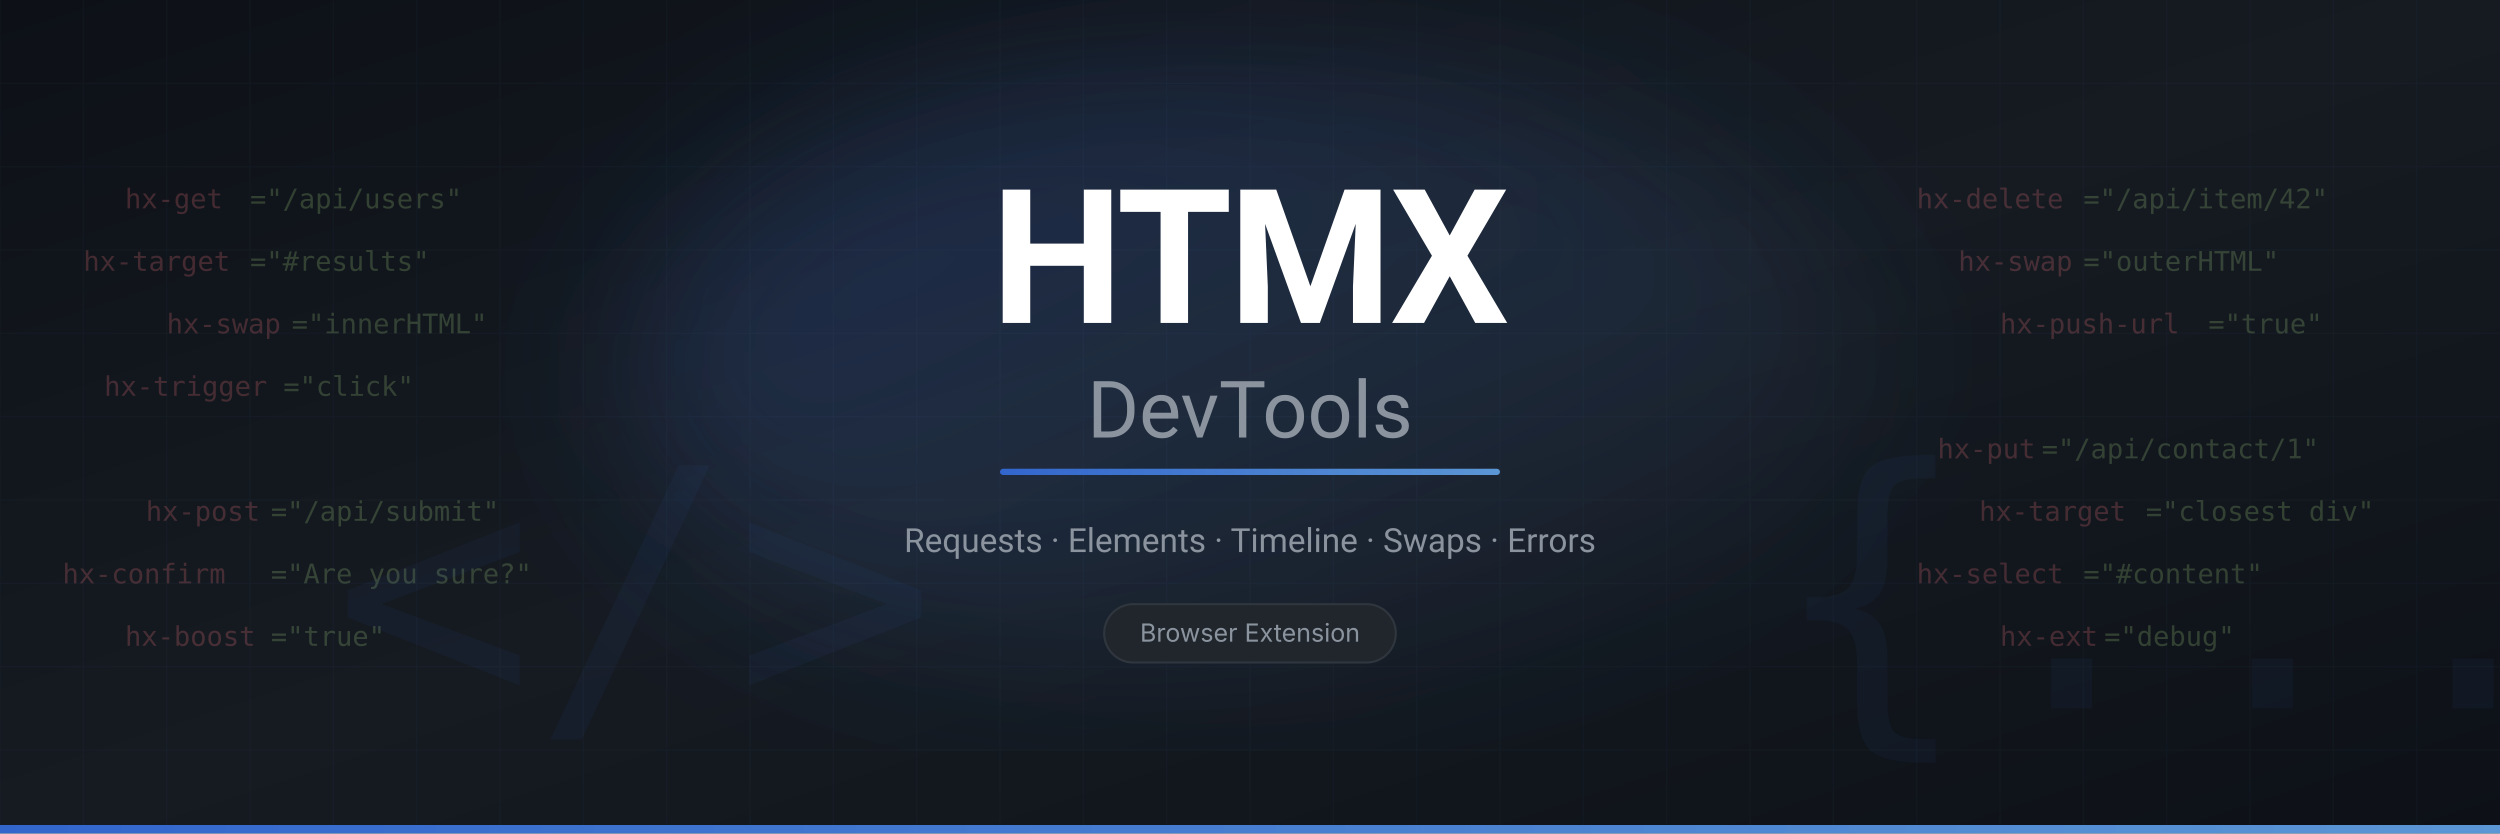
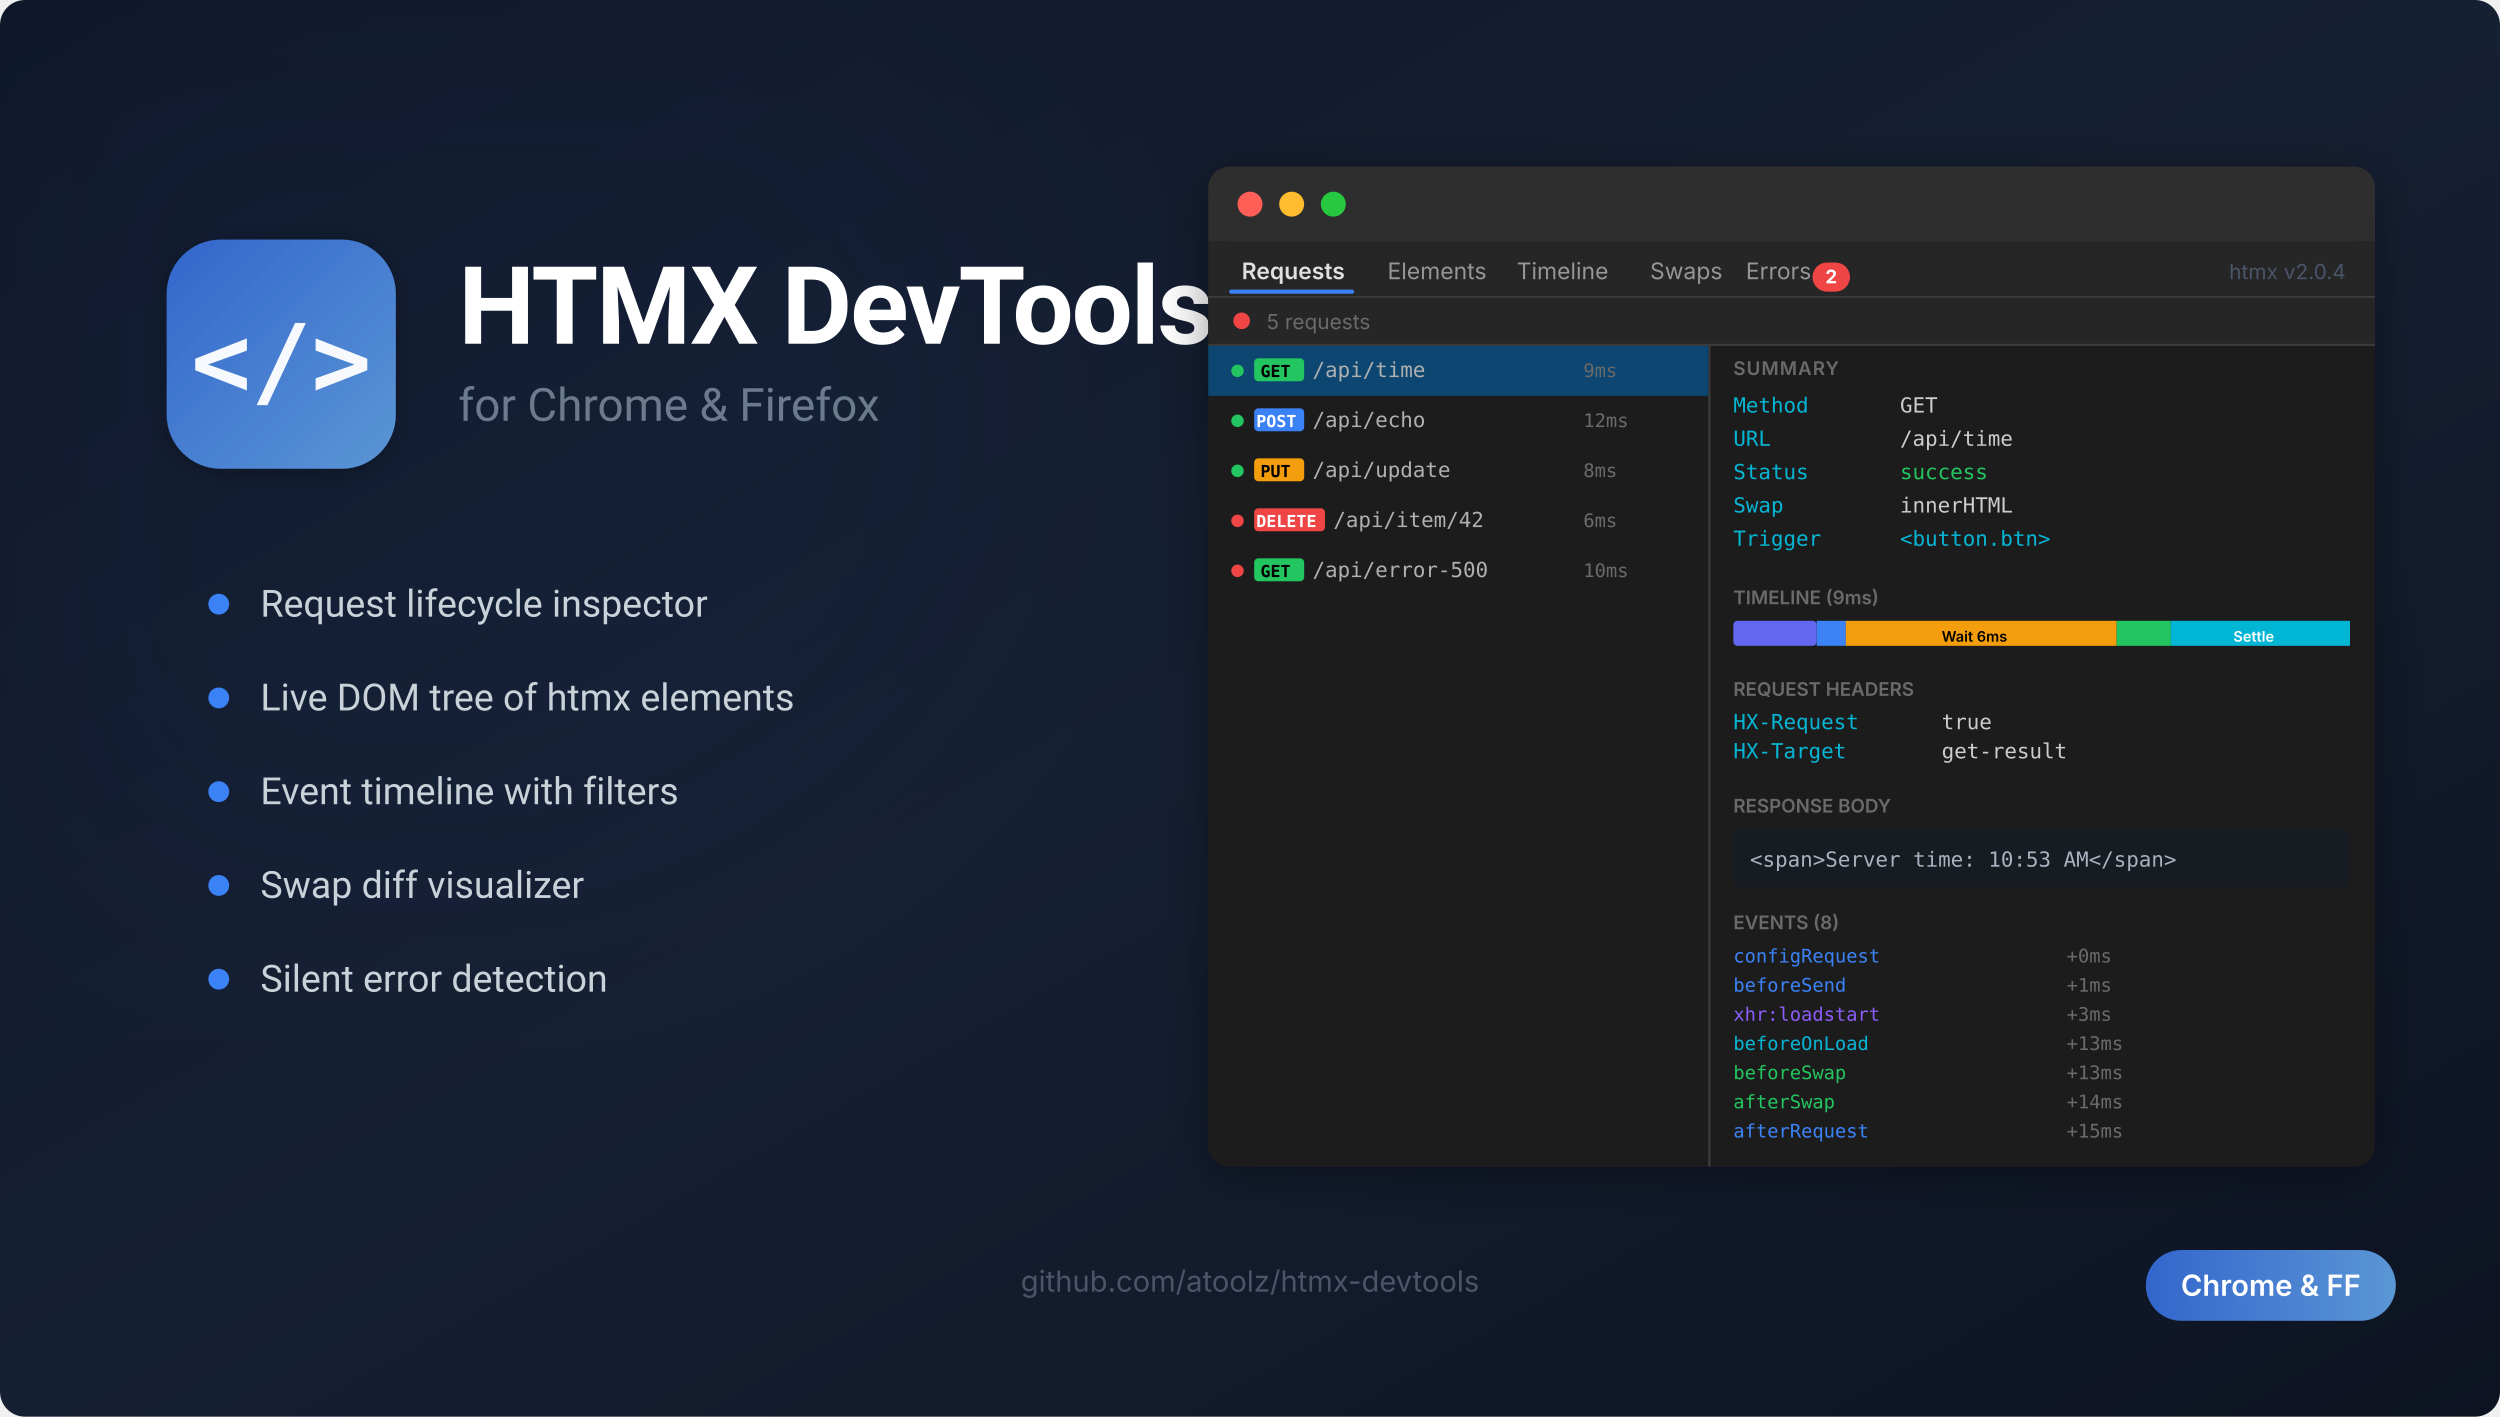
- <svg xmlns="http://www.w3.org/2000/svg" viewBox="0 0 1200 400" width="1200" height="400">
+ <svg xmlns="http://www.w3.org/2000/svg" viewBox="0 0 1200 680" width="1200" height="680">
  <defs>
    <linearGradient id="bg" x1="0%" y1="0%" x2="100%" y2="100%">
-       <stop offset="0%" stop-color="#0d1117" />
-       <stop offset="50%" stop-color="#161b22" />
-       <stop offset="100%" stop-color="#0d1117" />
+       <stop offset="0%" stop-color="#0f1729" />
+       <stop offset="50%" stop-color="#162033" />
+       <stop offset="100%" stop-color="#0d1321" />
    </linearGradient>
-     <linearGradient id="accent" x1="0%" y1="0%" x2="100%" y2="0%">
+     <linearGradient id="iconbg" x1="0%" y1="0%" x2="100%" y2="100%">
      <stop offset="0%" stop-color="#3366CC" />
      <stop offset="100%" stop-color="#5b96d5" />
    </linearGradient>
-     <linearGradient id="glow" x1="0%" y1="0%" x2="100%" y2="100%">
-       <stop offset="0%" stop-color="#3366CC" stop-opacity="0.3" />
-       <stop offset="100%" stop-color="#5b96d5" stop-opacity="0" />
+     <linearGradient id="btnbg" x1="0%" y1="0%" x2="100%" y2="0%">
+       <stop offset="0%" stop-color="#3366CC" />
+       <stop offset="100%" stop-color="#5b96d5" />
    </linearGradient>
-     <filter id="blur1">
-       <feGaussianBlur stdDeviation="40" />
+     <clipPath id="iconclip">
+       <rect x="80" y="115" width="110" height="110" rx="26" />
+     </clipPath>
+     <filter id="shadow1">
+       <feDropShadow dx="0" dy="4" stdDeviation="12" flood-color="#000" flood-opacity="0.4" />
    </filter>
-     <filter id="blur2">
-       <feGaussianBlur stdDeviation="2" />
+     <filter id="shadow2">
+       <feDropShadow dx="0" dy="2" stdDeviation="6" flood-color="#000" flood-opacity="0.3" />
+     </filter>
+     <filter id="glow1">
+       <feGaussianBlur stdDeviation="60" />
    </filter>
  </defs>
-   <rect width="1200" height="400" fill="url(#bg)" />
-   <g opacity="0.04" stroke="#5b96d5" stroke-width="0.5" fill="none">
-     <line x1="0" y1="0" x2="0" y2="400" />
-     <line x1="40" y1="0" x2="40" y2="400" />
-     <line x1="80" y1="0" x2="80" y2="400" />
-     <line x1="120" y1="0" x2="120" y2="400" />
-     <line x1="160" y1="0" x2="160" y2="400" />
-     <line x1="200" y1="0" x2="200" y2="400" />
-     <line x1="240" y1="0" x2="240" y2="400" />
-     <line x1="280" y1="0" x2="280" y2="400" />
-     <line x1="320" y1="0" x2="320" y2="400" />
-     <line x1="360" y1="0" x2="360" y2="400" />
-     <line x1="400" y1="0" x2="400" y2="400" />
-     <line x1="440" y1="0" x2="440" y2="400" />
-     <line x1="480" y1="0" x2="480" y2="400" />
-     <line x1="520" y1="0" x2="520" y2="400" />
-     <line x1="560" y1="0" x2="560" y2="400" />
-     <line x1="600" y1="0" x2="600" y2="400" />
-     <line x1="640" y1="0" x2="640" y2="400" />
-     <line x1="680" y1="0" x2="680" y2="400" />
-     <line x1="720" y1="0" x2="720" y2="400" />
-     <line x1="760" y1="0" x2="760" y2="400" />
-     <line x1="800" y1="0" x2="800" y2="400" />
-     <line x1="840" y1="0" x2="840" y2="400" />
-     <line x1="880" y1="0" x2="880" y2="400" />
-     <line x1="920" y1="0" x2="920" y2="400" />
-     <line x1="960" y1="0" x2="960" y2="400" />
-     <line x1="1000" y1="0" x2="1000" y2="400" />
-     <line x1="1040" y1="0" x2="1040" y2="400" />
-     <line x1="1080" y1="0" x2="1080" y2="400" />
-     <line x1="1120" y1="0" x2="1120" y2="400" />
-     <line x1="1160" y1="0" x2="1160" y2="400" />
-     <line x1="0" y1="40" x2="1200" y2="40" />
-     <line x1="0" y1="80" x2="1200" y2="80" />
-     <line x1="0" y1="120" x2="1200" y2="120" />
-     <line x1="0" y1="160" x2="1200" y2="160" />
-     <line x1="0" y1="200" x2="1200" y2="200" />
-     <line x1="0" y1="240" x2="1200" y2="240" />
-     <line x1="0" y1="280" x2="1200" y2="280" />
-     <line x1="0" y1="320" x2="1200" y2="320" />
-     <line x1="0" y1="360" x2="1200" y2="360" />
+   <rect width="1200" height="680" rx="12" fill="url(#bg)" />
+   <ellipse cx="200" cy="200" rx="300" ry="250" fill="#3366CC" opacity="0.04" filter="url(#glow1)" />
+   <rect x="80" y="115" width="110" height="110" rx="26" fill="url(#iconbg)" filter="url(#shadow2)" />
+   <text x="135" y="190" text-anchor="middle" font-family="'Cascadia Code','Fira Code',monospace" font-size="48" font-weight="bold" fill="white" opacity="0.95">&lt;/&gt;</text>
+   <text x="220" y="165" font-family="-apple-system,BlinkMacSystemFont,'Segoe UI',Roboto,sans-serif" font-size="52" font-weight="bold" fill="white" letter-spacing="-1">HTMX DevTools</text>
+   <text x="220" y="202" font-family="-apple-system,BlinkMacSystemFont,'Segoe UI',Roboto,sans-serif" font-size="22" fill="#6b7b8d">for Chrome &amp; Firefox</text>
+   <g font-family="-apple-system,BlinkMacSystemFont,'Segoe UI',Roboto,sans-serif" font-size="18" fill="#c9d1d9">
+     <circle cx="105" cy="290" r="5" fill="#3b82f6" />
+     <text x="125" y="296">Request lifecycle inspector</text>
+     <circle cx="105" cy="335" r="5" fill="#3b82f6" />
+     <text x="125" y="341">Live DOM tree of htmx elements</text>
+     <circle cx="105" cy="380" r="5" fill="#3b82f6" />
+     <text x="125" y="386">Event timeline with filters</text>
+     <circle cx="105" cy="425" r="5" fill="#3b82f6" />
+     <text x="125" y="431">Swap diff visualizer</text>
+     <circle cx="105" cy="470" r="5" fill="#3b82f6" />
+     <text x="125" y="476">Silent error detection</text>
  </g>
-   <ellipse cx="600" cy="180" rx="300" ry="150" fill="url(#glow)" filter="url(#blur1)" />
-   <g font-family="'Cascadia Code','Fira Code',monospace" font-size="13" opacity="0.25">
-     <text x="60" y="100" fill="#e06c75">hx-get</text>
-     <text x="120" y="100" fill="#98c379">="/api/users"</text>
-     <text x="40" y="130" fill="#e06c75">hx-target</text>
-     <text x="120" y="130" fill="#98c379">="#results"</text>
-     <text x="80" y="160" fill="#e06c75">hx-swap</text>
-     <text x="140" y="160" fill="#98c379">="innerHTML"</text>
-     <text x="50" y="190" fill="#e06c75">hx-trigger</text>
-     <text x="136" y="190" fill="#98c379">="click"</text>
-     <text x="70" y="250" fill="#e06c75">hx-post</text>
-     <text x="130" y="250" fill="#98c379">="/api/submit"</text>
-     <text x="30" y="280" fill="#e06c75">hx-confirm</text>
-     <text x="130" y="280" fill="#98c379">="Are you sure?"</text>
-     <text x="60" y="310" fill="#e06c75">hx-boost</text>
-     <text x="130" y="310" fill="#98c379">="true"</text>
+   <g transform="translate(580, 80)" filter="url(#shadow1)">
+     <rect width="560" height="480" rx="10" fill="#1e1e1e" />
+     <rect width="560" height="36" rx="10" fill="#2d2d2d" />
+     <rect y="26" width="560" height="10" fill="#2d2d2d" />
+     <circle cx="20" cy="18" r="6" fill="#ff5f57" />
+     <circle cx="40" cy="18" r="6" fill="#febc2e" />
+     <circle cx="60" cy="18" r="6" fill="#28c840" />
+     <rect y="36" width="560" height="26" fill="#252526" />
+     <rect y="62" width="560" height="1" fill="#3c3c3c" />
+     <g font-family="-apple-system,sans-serif" font-size="11" fill="#969696">
+       <text x="16" y="54" fill="#e0e0e0" font-weight="600">Requests</text>
+       <rect x="10" y="59" width="60" height="2" rx="1" fill="#3b82f6" />
+       <text x="86" y="54">Elements</text>
+       <text x="148" y="54">Timeline</text>
+       <text x="212" y="54">Swaps</text>
+       <text x="258" y="54">Errors</text>
+       <rect x="290" y="46" width="18" height="14" rx="7" fill="#ef4444" />
+       <text x="299" y="56" text-anchor="middle" fill="white" font-size="9" font-weight="700">2</text>
+       <text x="490" y="54" fill="#4a5568" font-size="10">htmx v2.0.4</text>
+     </g>
+     <rect y="63" width="560" height="22" fill="#252526" />
+     <circle cx="16" cy="74" r="4" fill="#ef4444" />
+     <text x="28" y="78" font-family="-apple-system,sans-serif" font-size="10" fill="#6a6a6a">5 requests</text>
+     <rect y="85" width="560" height="1" fill="#3c3c3c" />
+     <rect x="240" y="86" width="1" height="394" fill="#3c3c3c" />
+     <g font-family="'SF Mono','Fira Code',monospace" font-size="10">
+       <rect y="86" width="240" height="24" fill="#094771" />
+       <circle cx="14" cy="98" r="3" fill="#22c55e" />
+       <rect x="22" y="92" width="24" height="11" rx="2" fill="#22c55e" />
+       <text x="25" y="101" fill="#000" font-size="8" font-weight="700">GET</text>
+       <text x="50" y="101" fill="#b0b0b0">/api/time</text>
+       <text x="180" y="101" fill="#6a6a6a" font-size="9">9ms</text>
+       <rect y="110" width="240" height="24" fill="transparent" />
+       <circle cx="14" cy="122" r="3" fill="#22c55e" />
+       <rect x="22" y="116" width="24" height="11" rx="2" fill="#3b82f6" />
+       <text x="23" y="125" fill="#fff" font-size="8" font-weight="700">POST</text>
+       <text x="50" y="125" fill="#b0b0b0">/api/echo</text>
+       <text x="180" y="125" fill="#6a6a6a" font-size="9">12ms</text>
+       <rect y="134" width="240" height="24" fill="transparent" />
+       <circle cx="14" cy="146" r="3" fill="#22c55e" />
+       <rect x="22" y="140" width="24" height="11" rx="2" fill="#f59e0b" />
+       <text x="25" y="149" fill="#000" font-size="8" font-weight="700">PUT</text>
+       <text x="50" y="149" fill="#b0b0b0">/api/update</text>
+       <text x="180" y="149" fill="#6a6a6a" font-size="9">8ms</text>
+       <rect y="158" width="240" height="24" fill="transparent" />
+       <circle cx="14" cy="170" r="3" fill="#ef4444" />
+       <rect x="22" y="164" width="34" height="11" rx="2" fill="#ef4444" />
+       <text x="23" y="173" fill="#fff" font-size="8" font-weight="700">DELETE</text>
+       <text x="60" y="173" fill="#b0b0b0">/api/item/42</text>
+       <text x="180" y="173" fill="#6a6a6a" font-size="9">6ms</text>
+       <rect y="182" width="240" height="24" fill="transparent" />
+       <circle cx="14" cy="194" r="3" fill="#ef4444" />
+       <rect x="22" y="188" width="24" height="11" rx="2" fill="#22c55e" />
+       <text x="25" y="197" fill="#000" font-size="8" font-weight="700">GET</text>
+       <text x="50" y="197" fill="#b0b0b0">/api/error-500</text>
+       <text x="180" y="197" fill="#6a6a6a" font-size="9">10ms</text>
+     </g>
+     <g font-family="-apple-system,sans-serif" transform="translate(252, 92)">
+       <text y="8" font-size="9" fill="#6a6a6a" font-weight="600" letter-spacing="0.5">SUMMARY</text>
+       <g font-size="10" font-family="'SF Mono',monospace">
+         <text x="0" y="26" fill="#06b6d4">Method</text>
+         <text x="80" y="26" fill="#ccc">GET</text>
+         <text x="0" y="42" fill="#06b6d4">URL</text>
+         <text x="80" y="42" fill="#ccc">/api/time</text>
+         <text x="0" y="58" fill="#06b6d4">Status</text>
+         <text x="80" y="58" fill="#22c55e">success</text>
+         <text x="0" y="74" fill="#06b6d4">Swap</text>
+         <text x="80" y="74" fill="#ccc">innerHTML</text>
+         <text x="0" y="90" fill="#06b6d4">Trigger</text>
+         <text x="80" y="90" fill="#06b6d4">&lt;button.btn&gt;</text>
+       </g>
+       <text y="118" font-size="9" fill="#6a6a6a" font-weight="600">TIMELINE (9ms)</text>
+       <g transform="translate(0, 126)">
+         <rect width="40" height="12" rx="2" fill="#6366f1" />
+         <rect x="40" width="14" height="12" fill="#3b82f6" />
+         <rect x="54" width="130" height="12" fill="#f59e0b" />
+         <rect x="184" width="26" height="12" fill="#22c55e" />
+         <rect x="210" width="86" height="12" rx="0" fill="#06b6d4" />
+         <text x="100" y="10" font-size="7" fill="#000" font-weight="600">Wait 6ms</text>
+         <text x="240" y="10" font-size="7" fill="#fff" font-weight="600">Settle</text>
+       </g>
+       <text y="162" font-size="9" fill="#6a6a6a" font-weight="600">REQUEST HEADERS</text>
+       <g font-size="10" font-family="'SF Mono',monospace">
+         <text x="0" y="178" fill="#06b6d4">HX-Request</text>
+         <text x="100" y="178" fill="#ccc">true</text>
+         <text x="0" y="192" fill="#06b6d4">HX-Target</text>
+         <text x="100" y="192" fill="#ccc">get-result</text>
+       </g>
+       <text y="218" font-size="9" fill="#6a6a6a" font-weight="600">RESPONSE BODY</text>
+       <rect y="226" width="296" height="28" rx="3" fill="#161b22" />
+       <text x="8" y="244" font-size="10" font-family="'SF Mono',monospace" fill="#abb2bf">&lt;span&gt;Server time: 10:53 AM&lt;/span&gt;</text>
+       <text y="274" font-size="9" fill="#6a6a6a" font-weight="600">EVENTS (8)</text>
+       <g font-size="9" font-family="'SF Mono',monospace">
+         <text x="0" y="290" fill="#3b82f6">configRequest</text>
+         <text x="160" y="290" fill="#6a6a6a">+0ms</text>
+         <text x="0" y="304" fill="#3b82f6">beforeSend</text>
+         <text x="160" y="304" fill="#6a6a6a">+1ms</text>
+         <text x="0" y="318" fill="#8b5cf6">xhr:loadstart</text>
+         <text x="160" y="318" fill="#6a6a6a">+3ms</text>
+         <text x="0" y="332" fill="#06b6d4">beforeOnLoad</text>
+         <text x="160" y="332" fill="#6a6a6a">+13ms</text>
+         <text x="0" y="346" fill="#22c55e">beforeSwap</text>
+         <text x="160" y="346" fill="#6a6a6a">+13ms</text>
+         <text x="0" y="360" fill="#22c55e">afterSwap</text>
+         <text x="160" y="360" fill="#6a6a6a">+14ms</text>
+         <text x="0" y="374" fill="#3b82f6">afterRequest</text>
+         <text x="160" y="374" fill="#6a6a6a">+15ms</text>
+       </g>
+     </g>
  </g>
-   <g font-family="'Cascadia Code','Fira Code',monospace" font-size="13" opacity="0.25">
-     <text x="920" y="100" fill="#e06c75">hx-delete</text>
-     <text x="1000" y="100" fill="#98c379">="/api/item/42"</text>
-     <text x="940" y="130" fill="#e06c75">hx-swap</text>
-     <text x="1000" y="130" fill="#98c379">="outerHTML"</text>
-     <text x="960" y="160" fill="#e06c75">hx-push-url</text>
-     <text x="1060" y="160" fill="#98c379">="true"</text>
-     <text x="930" y="220" fill="#e06c75">hx-put</text>
-     <text x="980" y="220" fill="#98c379">="/api/contact/1"</text>
-     <text x="950" y="250" fill="#e06c75">hx-target</text>
-     <text x="1030" y="250" fill="#98c379">="closest div"</text>
-     <text x="920" y="280" fill="#e06c75">hx-select</text>
-     <text x="1000" y="280" fill="#98c379">="#content"</text>
-     <text x="960" y="310" fill="#e06c75">hx-ext</text>
-     <text x="1010" y="310" fill="#98c379">="debug"</text>
+   <text x="600" y="620" text-anchor="middle" font-family="-apple-system,sans-serif" font-size="14" fill="#4a5568">github.com/atoolz/htmx-devtools</text>
+   <g transform="translate(1030, 600)">
+     <rect width="120" height="34" rx="17" fill="url(#btnbg)" />
+     <text x="60" y="22" text-anchor="middle" font-family="-apple-system,sans-serif" font-size="14" fill="white" font-weight="600">Chrome &amp; FF</text>
  </g>
-   <text x="160" y="340" font-family="'Cascadia Code',monospace" font-size="160" fill="#3366CC" opacity="0.06">&lt;/&gt;</text>
-   <text x="850" y="340" font-family="'Cascadia Code',monospace" font-size="160" fill="#3366CC" opacity="0.06">{...}</text>
-   <text x="600" y="155" text-anchor="middle" font-family="-apple-system,BlinkMacSystemFont,'Segoe UI',Roboto,sans-serif" font-size="90" font-weight="bold" fill="white" letter-spacing="-2">HTMX</text>
-   <text x="600" y="210" text-anchor="middle" font-family="-apple-system,BlinkMacSystemFont,'Segoe UI',Roboto,sans-serif" font-size="38" fill="#8b949e">DevTools</text>
-   <rect x="480" y="225" width="240" height="3" rx="1.5" fill="url(#accent)" />
-   <g font-family="-apple-system,BlinkMacSystemFont,'Segoe UI',Roboto,sans-serif" font-size="16" fill="#8b949e" text-anchor="middle">
-     <text x="600" y="265">Requests  ·  Elements  ·  Timeline  ·  Swaps  ·  Errors</text>
-   </g>
-   <g transform="translate(530, 290)">
-     <rect width="140" height="28" rx="14" fill="#21262d" stroke="#30363d" stroke-width="1" />
-     <text x="70" y="18" text-anchor="middle" font-family="-apple-system,sans-serif" font-size="12" fill="#8b949e">Browser Extension</text>
-   </g>
-   <rect x="0" y="396" width="1200" height="4" fill="url(#accent)" />
</svg>
